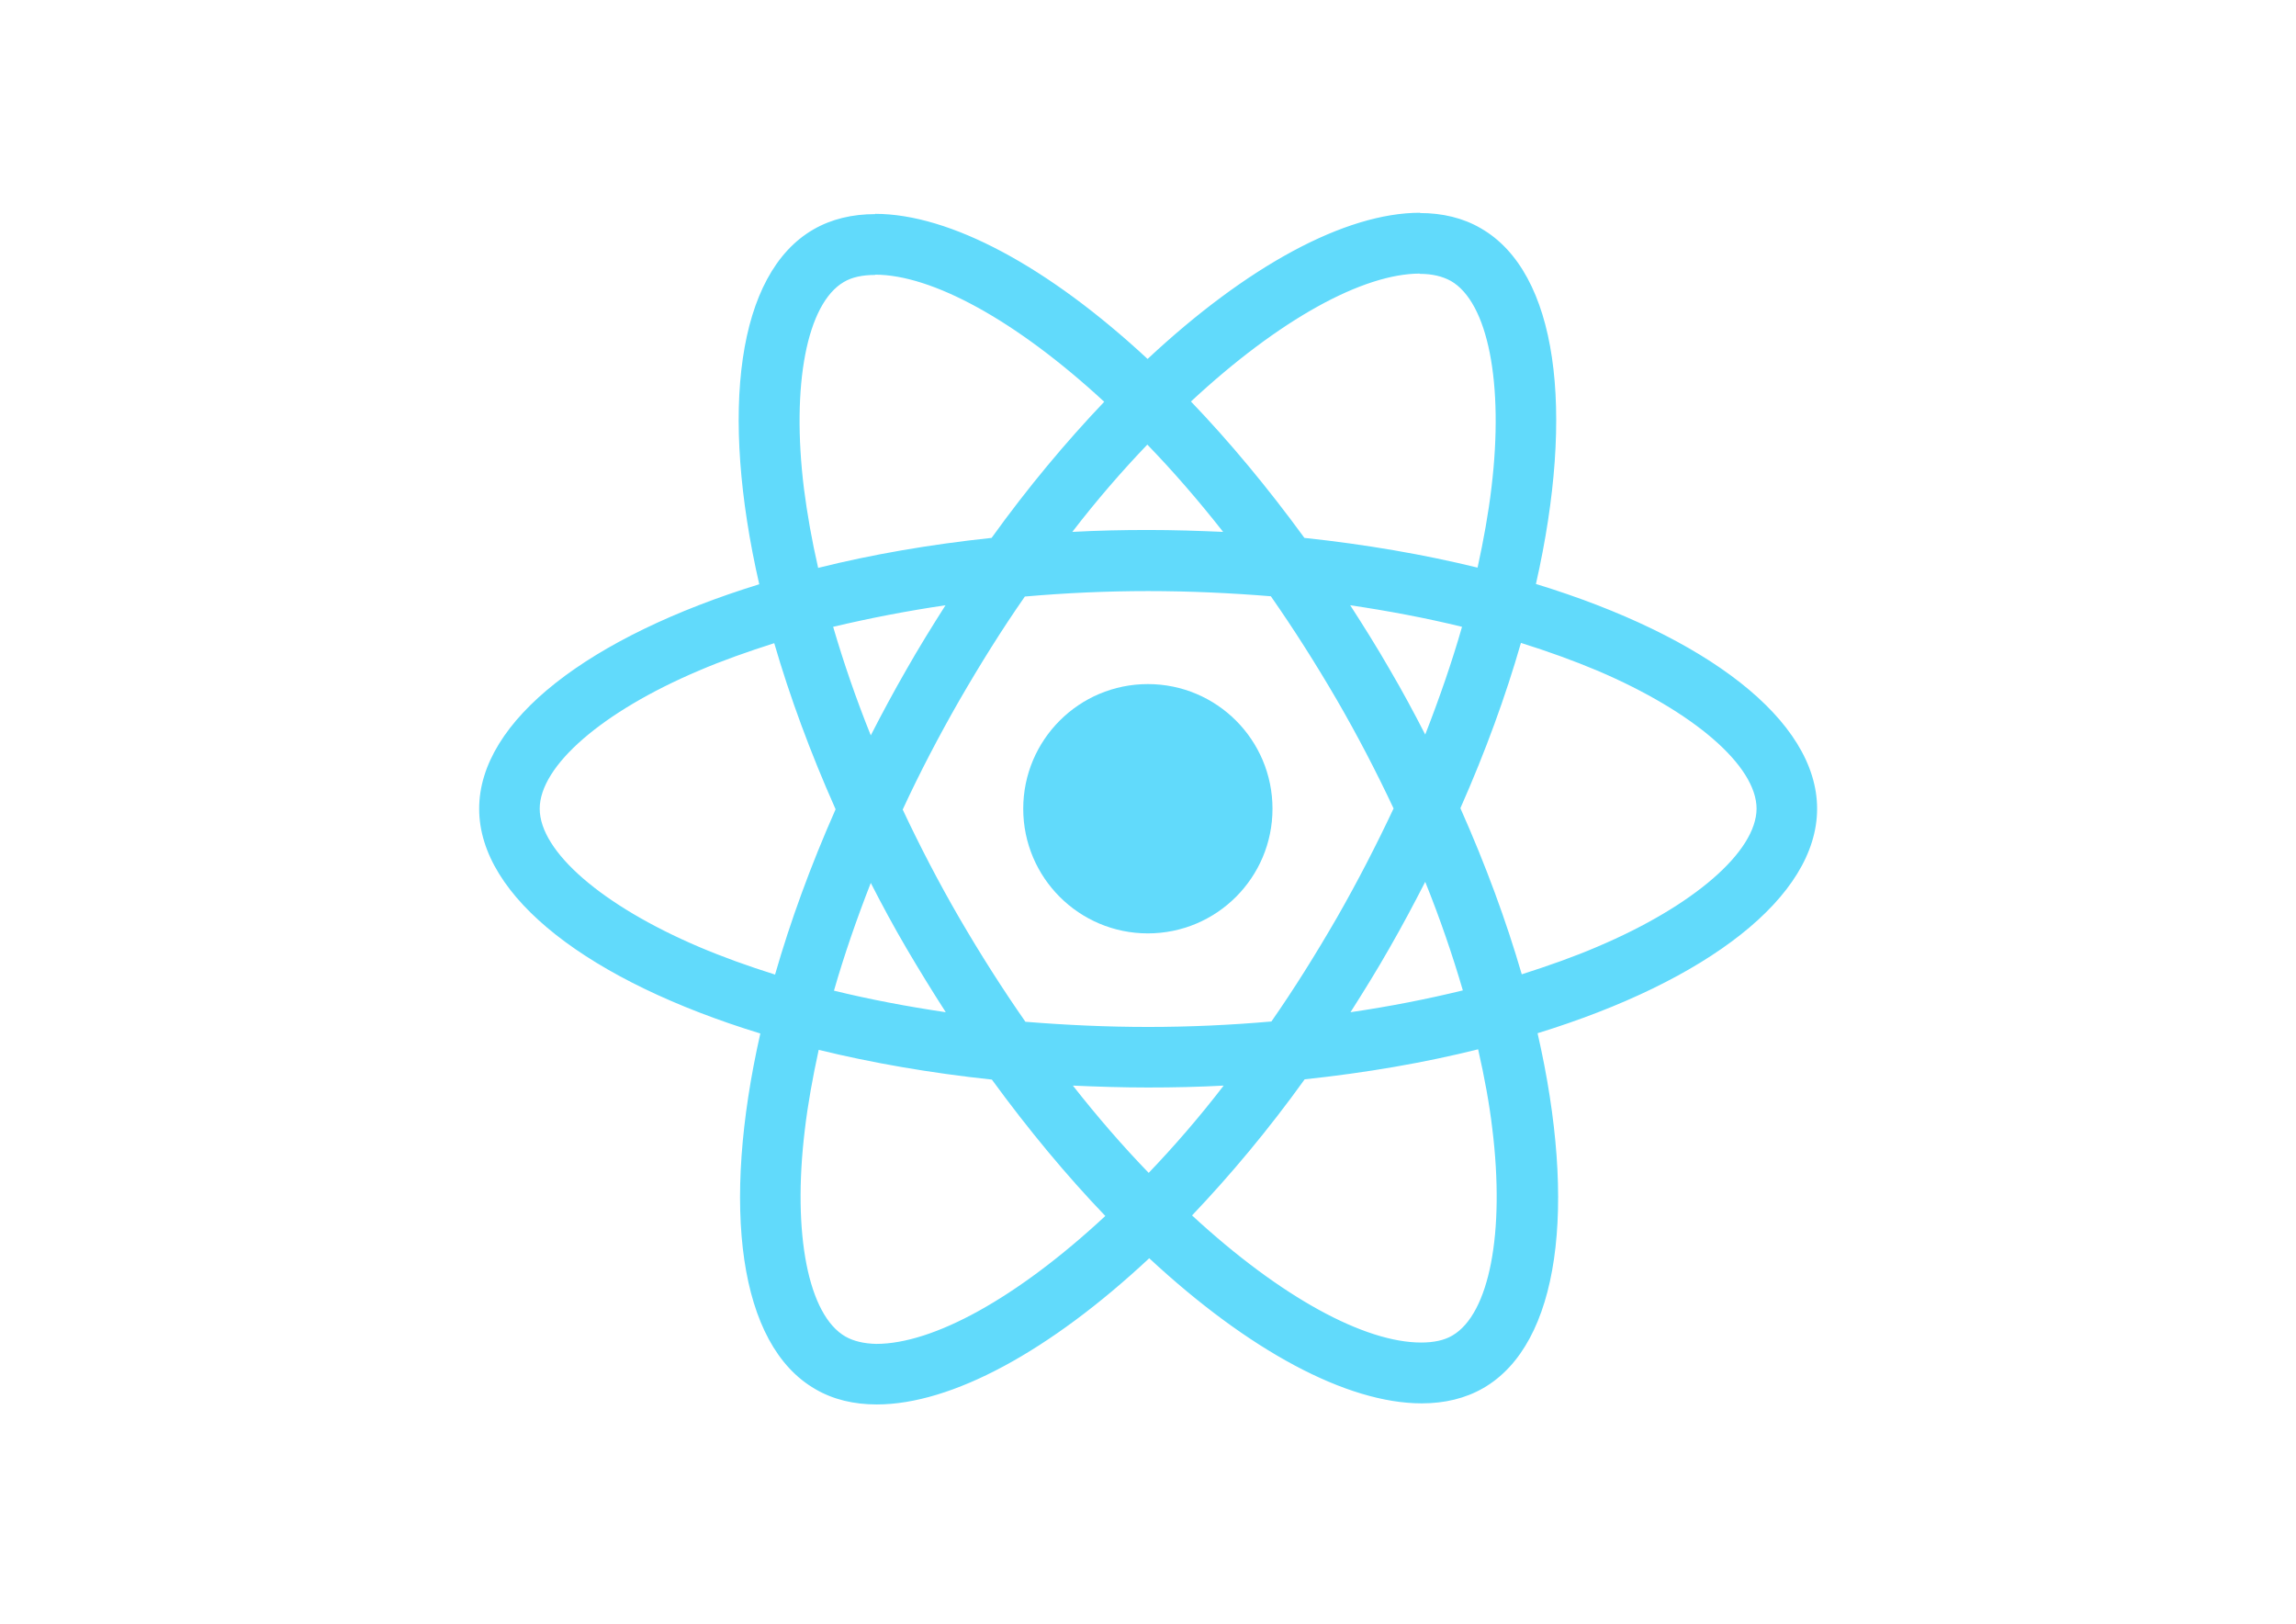
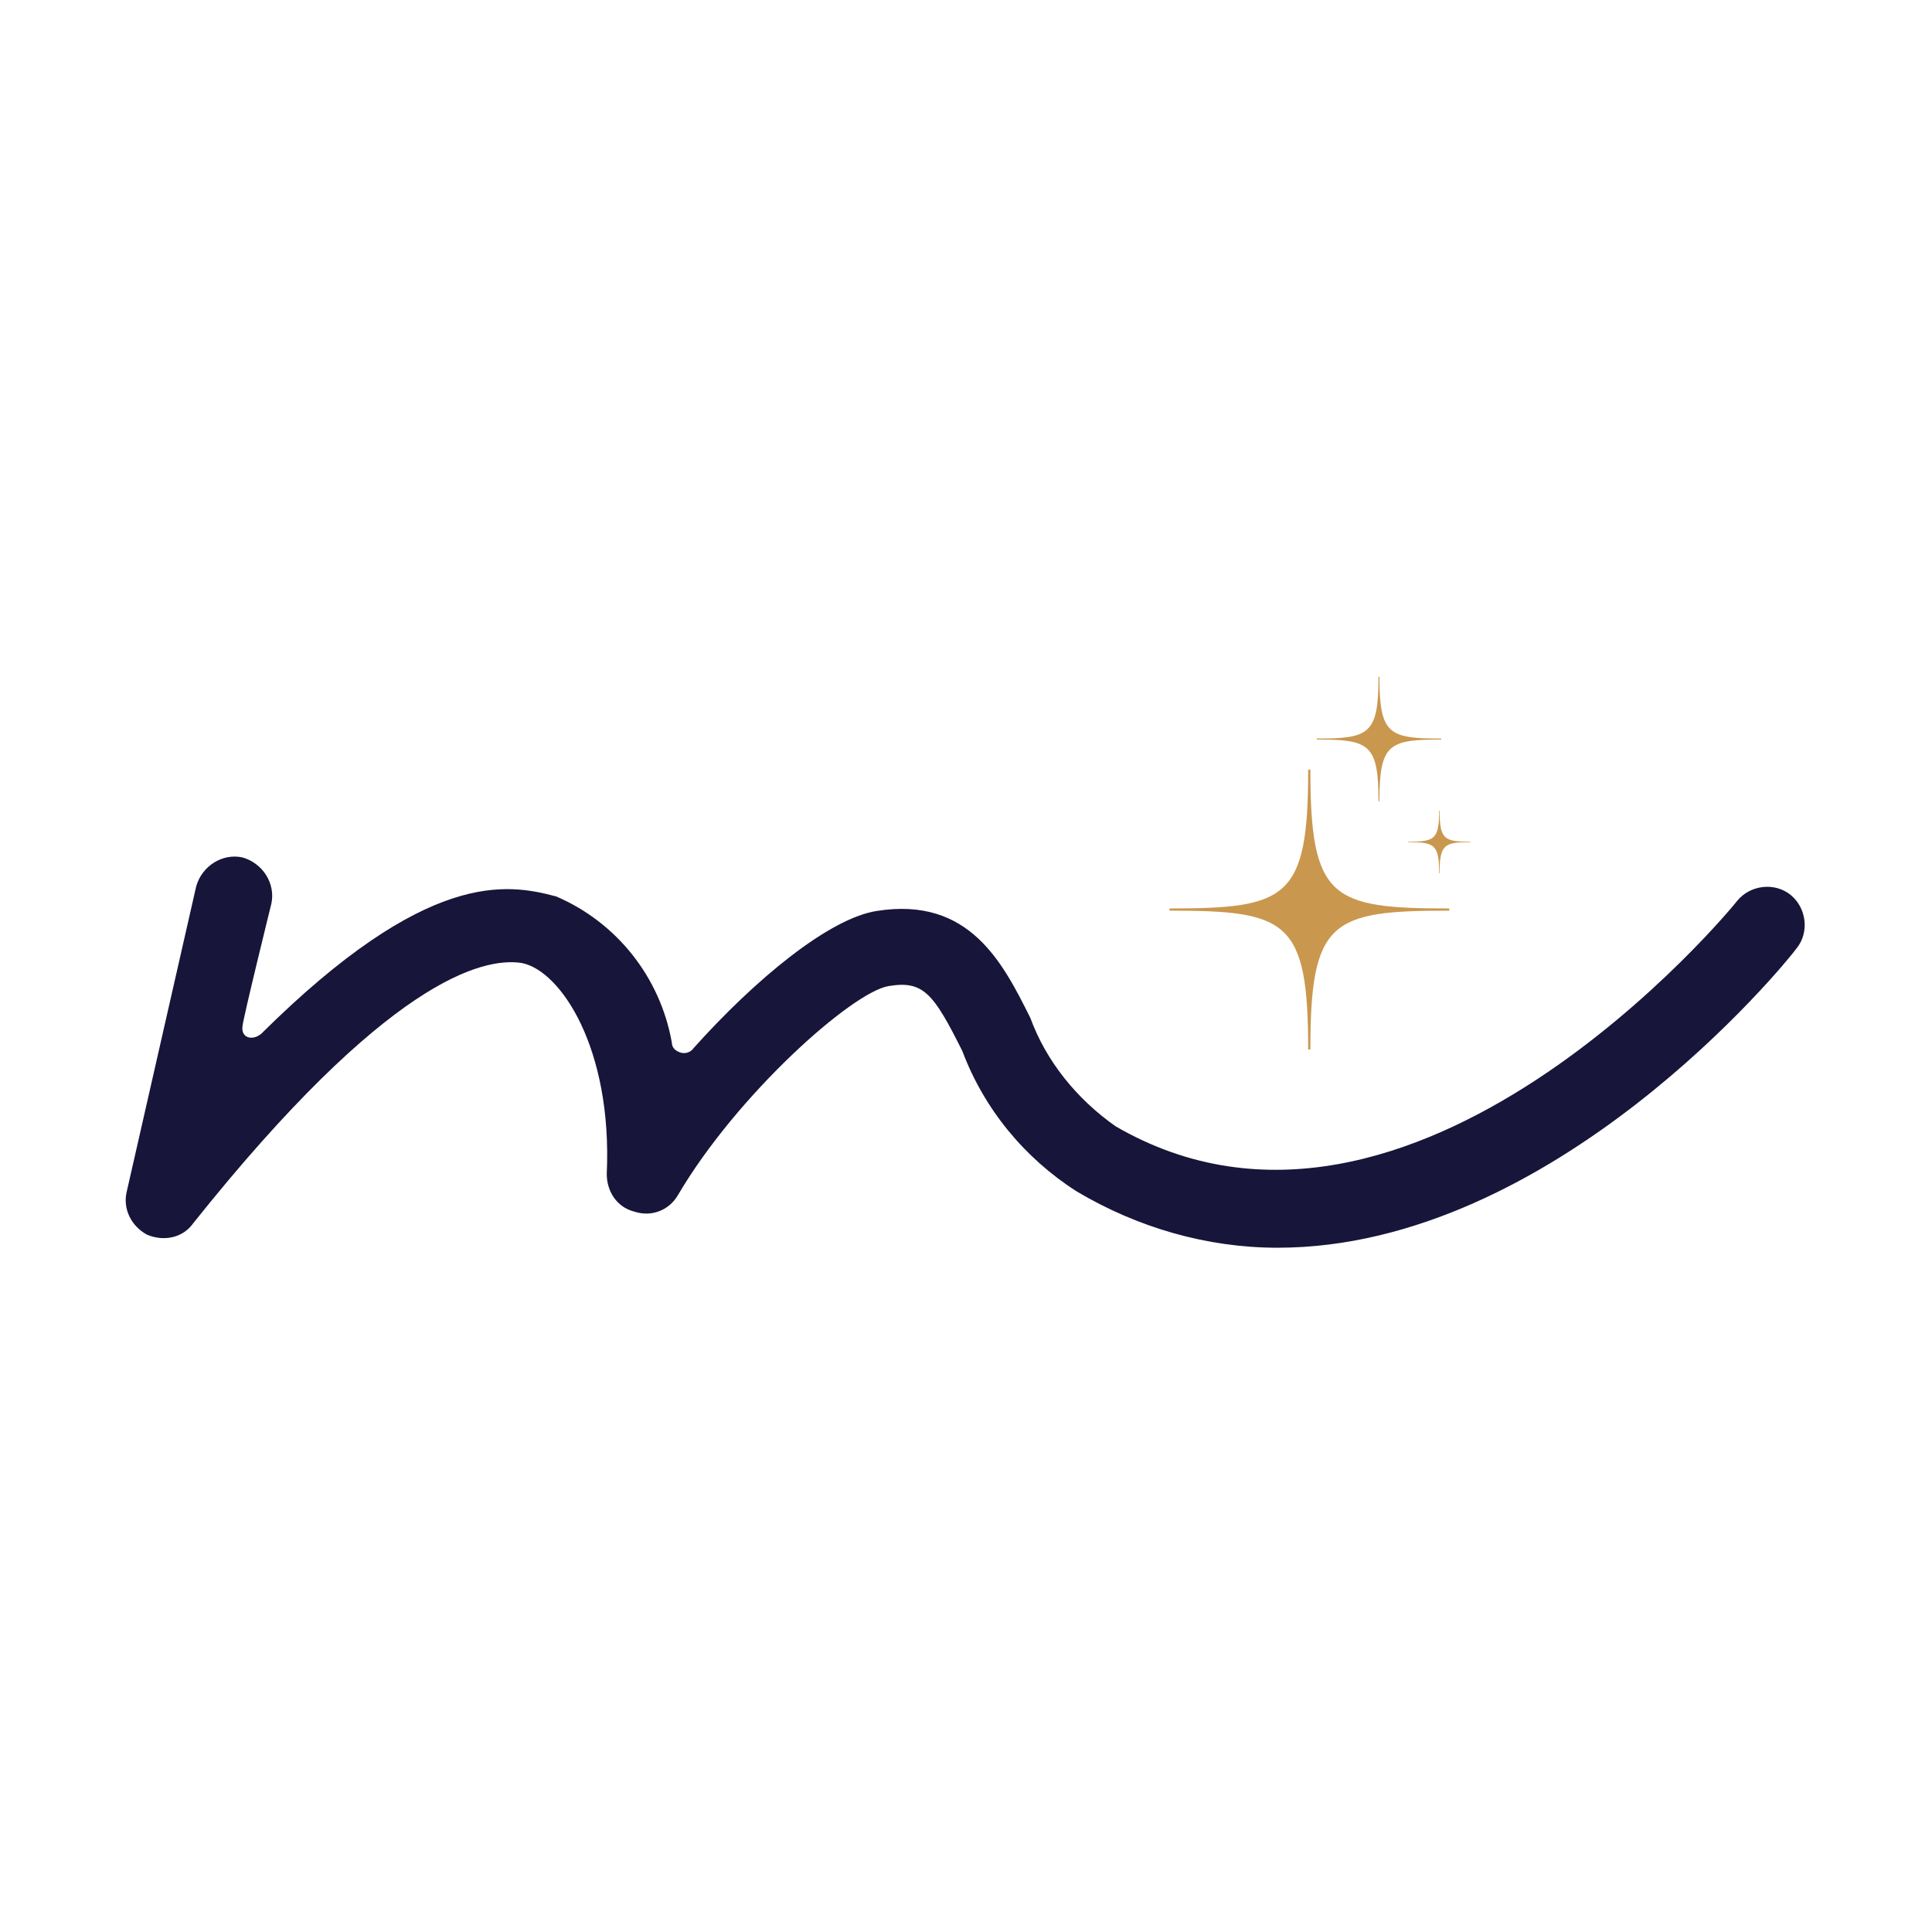
- <svg xmlns="http://www.w3.org/2000/svg" viewBox="0 0 841.9 595.3">
-   <g fill="#61DAFB">
-     <path d="M666.3 296.5c0-32.5-40.7-63.3-103.1-82.4 14.4-63.6 8-114.2-20.2-130.4-6.5-3.8-14.1-5.6-22.4-5.6v22.3c4.6 0 8.3.9 11.4 2.6 13.6 7.8 19.5 37.5 14.9 75.7-1.1 9.4-2.9 19.3-5.1 29.4-19.6-4.8-41-8.5-63.5-10.9-13.5-18.5-27.5-35.3-41.6-50 32.6-30.3 63.2-46.9 84-46.9V78c-27.5 0-63.5 19.6-99.9 53.6-36.4-33.8-72.4-53.2-99.9-53.2v22.3c20.7 0 51.4 16.5 84 46.6-14 14.7-28 31.4-41.3 49.9-22.6 2.4-44 6.1-63.6 11-2.3-10-4-19.7-5.2-29-4.7-38.2 1.1-67.9 14.6-75.8 3-1.8 6.9-2.6 11.5-2.6V78.5c-8.4 0-16 1.8-22.6 5.6-28.1 16.2-34.4 66.7-19.9 130.1-62.2 19.2-102.7 49.9-102.7 82.3 0 32.5 40.7 63.3 103.1 82.4-14.4 63.6-8 114.2 20.2 130.4 6.5 3.8 14.1 5.6 22.5 5.6 27.5 0 63.5-19.6 99.9-53.6 36.4 33.8 72.4 53.2 99.9 53.2 8.4 0 16-1.8 22.6-5.6 28.1-16.2 34.4-66.7 19.9-130.1 62-19.1 102.5-49.9 102.5-82.3zm-130.2-66.7c-3.7 12.9-8.3 26.2-13.5 39.5-4.1-8-8.4-16-13.1-24-4.6-8-9.5-15.8-14.4-23.4 14.2 2.1 27.9 4.7 41 7.9zm-45.8 106.5c-7.8 13.5-15.8 26.3-24.1 38.2-14.9 1.3-30 2-45.2 2-15.1 0-30.2-.7-45-1.9-8.3-11.9-16.4-24.6-24.2-38-7.6-13.1-14.5-26.4-20.8-39.8 6.2-13.4 13.2-26.8 20.7-39.9 7.8-13.5 15.8-26.3 24.1-38.2 14.9-1.3 30-2 45.2-2 15.1 0 30.2.7 45 1.9 8.3 11.9 16.4 24.6 24.2 38 7.6 13.1 14.5 26.4 20.8 39.8-6.3 13.4-13.2 26.8-20.7 39.9zm32.3-13c5.4 13.4 10 26.8 13.8 39.8-13.1 3.2-26.9 5.9-41.2 8 4.9-7.7 9.8-15.6 14.4-23.7 4.6-8 8.9-16.1 13-24.1zM421.2 430c-9.3-9.6-18.6-20.3-27.8-32 9 .4 18.2.7 27.5.7 9.4 0 18.7-.2 27.8-.7-9 11.7-18.3 22.4-27.5 32zm-74.4-58.9c-14.2-2.1-27.9-4.7-41-7.9 3.7-12.9 8.3-26.2 13.5-39.5 4.1 8 8.4 16 13.1 24 4.7 8 9.5 15.8 14.4 23.4zM420.7 163c9.3 9.6 18.6 20.3 27.8 32-9-.4-18.2-.7-27.5-.7-9.4 0-18.7.2-27.8.7 9-11.7 18.3-22.4 27.5-32zm-74 58.9c-4.9 7.7-9.8 15.6-14.4 23.7-4.6 8-8.9 16-13 24-5.4-13.4-10-26.8-13.8-39.8 13.1-3.1 26.9-5.8 41.2-7.9zm-90.5 125.2c-35.4-15.1-58.3-34.9-58.3-50.6 0-15.7 22.9-35.6 58.3-50.6 8.6-3.7 18-7 27.7-10.1 5.7 19.6 13.2 40 22.5 60.9-9.2 20.8-16.6 41.1-22.2 60.6-9.9-3.1-19.3-6.5-28-10.2zM310 490c-13.6-7.8-19.5-37.5-14.9-75.7 1.1-9.4 2.9-19.3 5.1-29.4 19.6 4.8 41 8.5 63.5 10.9 13.5 18.5 27.5 35.3 41.6 50-32.6 30.3-63.2 46.9-84 46.9-4.5-.1-8.3-1-11.3-2.7zm237.2-76.2c4.7 38.2-1.1 67.9-14.6 75.8-3 1.8-6.9 2.6-11.5 2.6-20.7 0-51.4-16.5-84-46.6 14-14.7 28-31.4 41.3-49.9 22.6-2.4 44-6.1 63.6-11 2.3 10.1 4.1 19.8 5.2 29.1zm38.5-66.7c-8.6 3.7-18 7-27.7 10.1-5.7-19.6-13.2-40-22.5-60.9 9.2-20.8 16.6-41.1 22.2-60.6 9.9 3.1 19.3 6.5 28.1 10.2 35.4 15.1 58.3 34.9 58.3 50.6-.1 15.7-23 35.6-58.4 50.6zM320.8 78.4z" />
-     <circle cx="420.9" cy="296.5" r="45.7" />
-     <path d="M520.5 78.1z" />
+ <svg xmlns="http://www.w3.org/2000/svg" width="500" zoomAndPan="magnify" viewBox="0 0 375 375" height="500" preserveAspectRatio="xMidYMid meet" version="1.0">
+   <defs>
+     <g />
+     <clipPath id="f6714f0f85">
+       <path d="M 227 131.113 L 285.5 131.113 L 285.5 203.863 L 227 203.863 Z M 227 131.113 " clip-rule="nonzero" />
+     </clipPath>
+   </defs>
+   <g fill="#171539" fill-opacity="1">
+     <g transform="translate(39.7651, 244.9885)">
+       <g>
+         <path d="M 307.812 -71.27 C 304.727 -73.797 299.957 -73.234 297.43 -70.148 C 296.871 -69.309 234.297 7.016 176.773 -26.375 C 169.199 -31.707 163.305 -39.004 160.219 -47.422 C 154.887 -58.082 148.434 -70.992 130.477 -68.184 C 121.219 -66.781 106.906 -54.996 94.84 -41.527 C 94.281 -40.688 93.156 -40.406 92.316 -40.688 C 91.473 -40.969 90.633 -41.527 90.633 -42.652 C 88.387 -55.277 79.969 -65.941 68.184 -70.992 C 58.645 -73.516 43.211 -76.32 10.941 -44.336 C 9.258 -42.93 7.016 -43.492 7.297 -45.738 C 7.297 -46.859 12.906 -69.586 12.906 -69.586 C 13.75 -73.516 11.223 -77.445 7.297 -78.566 C 3.367 -79.41 -0.562 -76.883 -1.684 -72.953 L -15.152 -13.75 C -15.992 -10.383 -14.309 -7.016 -11.223 -5.332 C -7.855 -3.93 -4.207 -4.77 -2.246 -7.574 C 35.355 -54.715 53.875 -59.207 61.449 -58.082 C 69.027 -56.68 79.129 -41.527 78.004 -17.117 C 78.004 -13.75 79.969 -10.664 83.336 -9.82 C 86.703 -8.699 90.07 -10.102 91.754 -12.906 C 103.258 -32.551 125.707 -52.473 132.723 -53.594 C 139.457 -54.715 141.422 -52.191 147.031 -40.969 C 151.242 -29.742 159.098 -20.203 169.199 -13.75 C 180.984 -6.734 194.453 -2.805 208.203 -2.805 C 261.797 -2.805 306.691 -57.801 308.934 -60.891 C 311.461 -63.977 310.898 -68.746 307.812 -71.27 Z M 307.812 -71.27 " />
+       </g>
+     </g>
+   </g>
+   <g clip-path="url(#f6714f0f85)">
+     <path fill="#c9974e" d="M 254.34 203.711 L 253.918 203.711 C 253.918 178.578 249.844 176.754 226.945 176.754 L 226.945 176.332 C 249.844 176.332 253.918 174.508 253.918 149.379 L 254.34 149.379 C 254.34 174.508 258.414 176.332 281.309 176.332 L 281.309 176.754 C 258.414 176.754 254.34 178.578 254.34 203.711 Z M 279.43 169.504 L 279.336 169.504 C 279.336 163.879 278.422 163.465 273.297 163.465 L 273.297 163.375 C 278.422 163.375 279.336 162.961 279.336 157.336 L 279.43 157.336 C 279.43 162.961 280.34 163.375 285.465 163.375 L 285.465 163.465 C 280.34 163.465 279.43 163.879 279.43 169.504 Z M 267.75 155.523 L 267.566 155.523 C 267.566 144.355 265.75 143.547 255.578 143.547 L 255.578 143.355 C 265.75 143.355 267.566 142.547 267.566 131.383 L 267.75 131.383 C 267.75 142.547 269.562 143.355 279.734 143.355 L 279.734 143.547 C 269.562 143.547 267.75 144.355 267.75 155.523 " fill-opacity="1" fill-rule="evenodd" />
  </g>
</svg>
